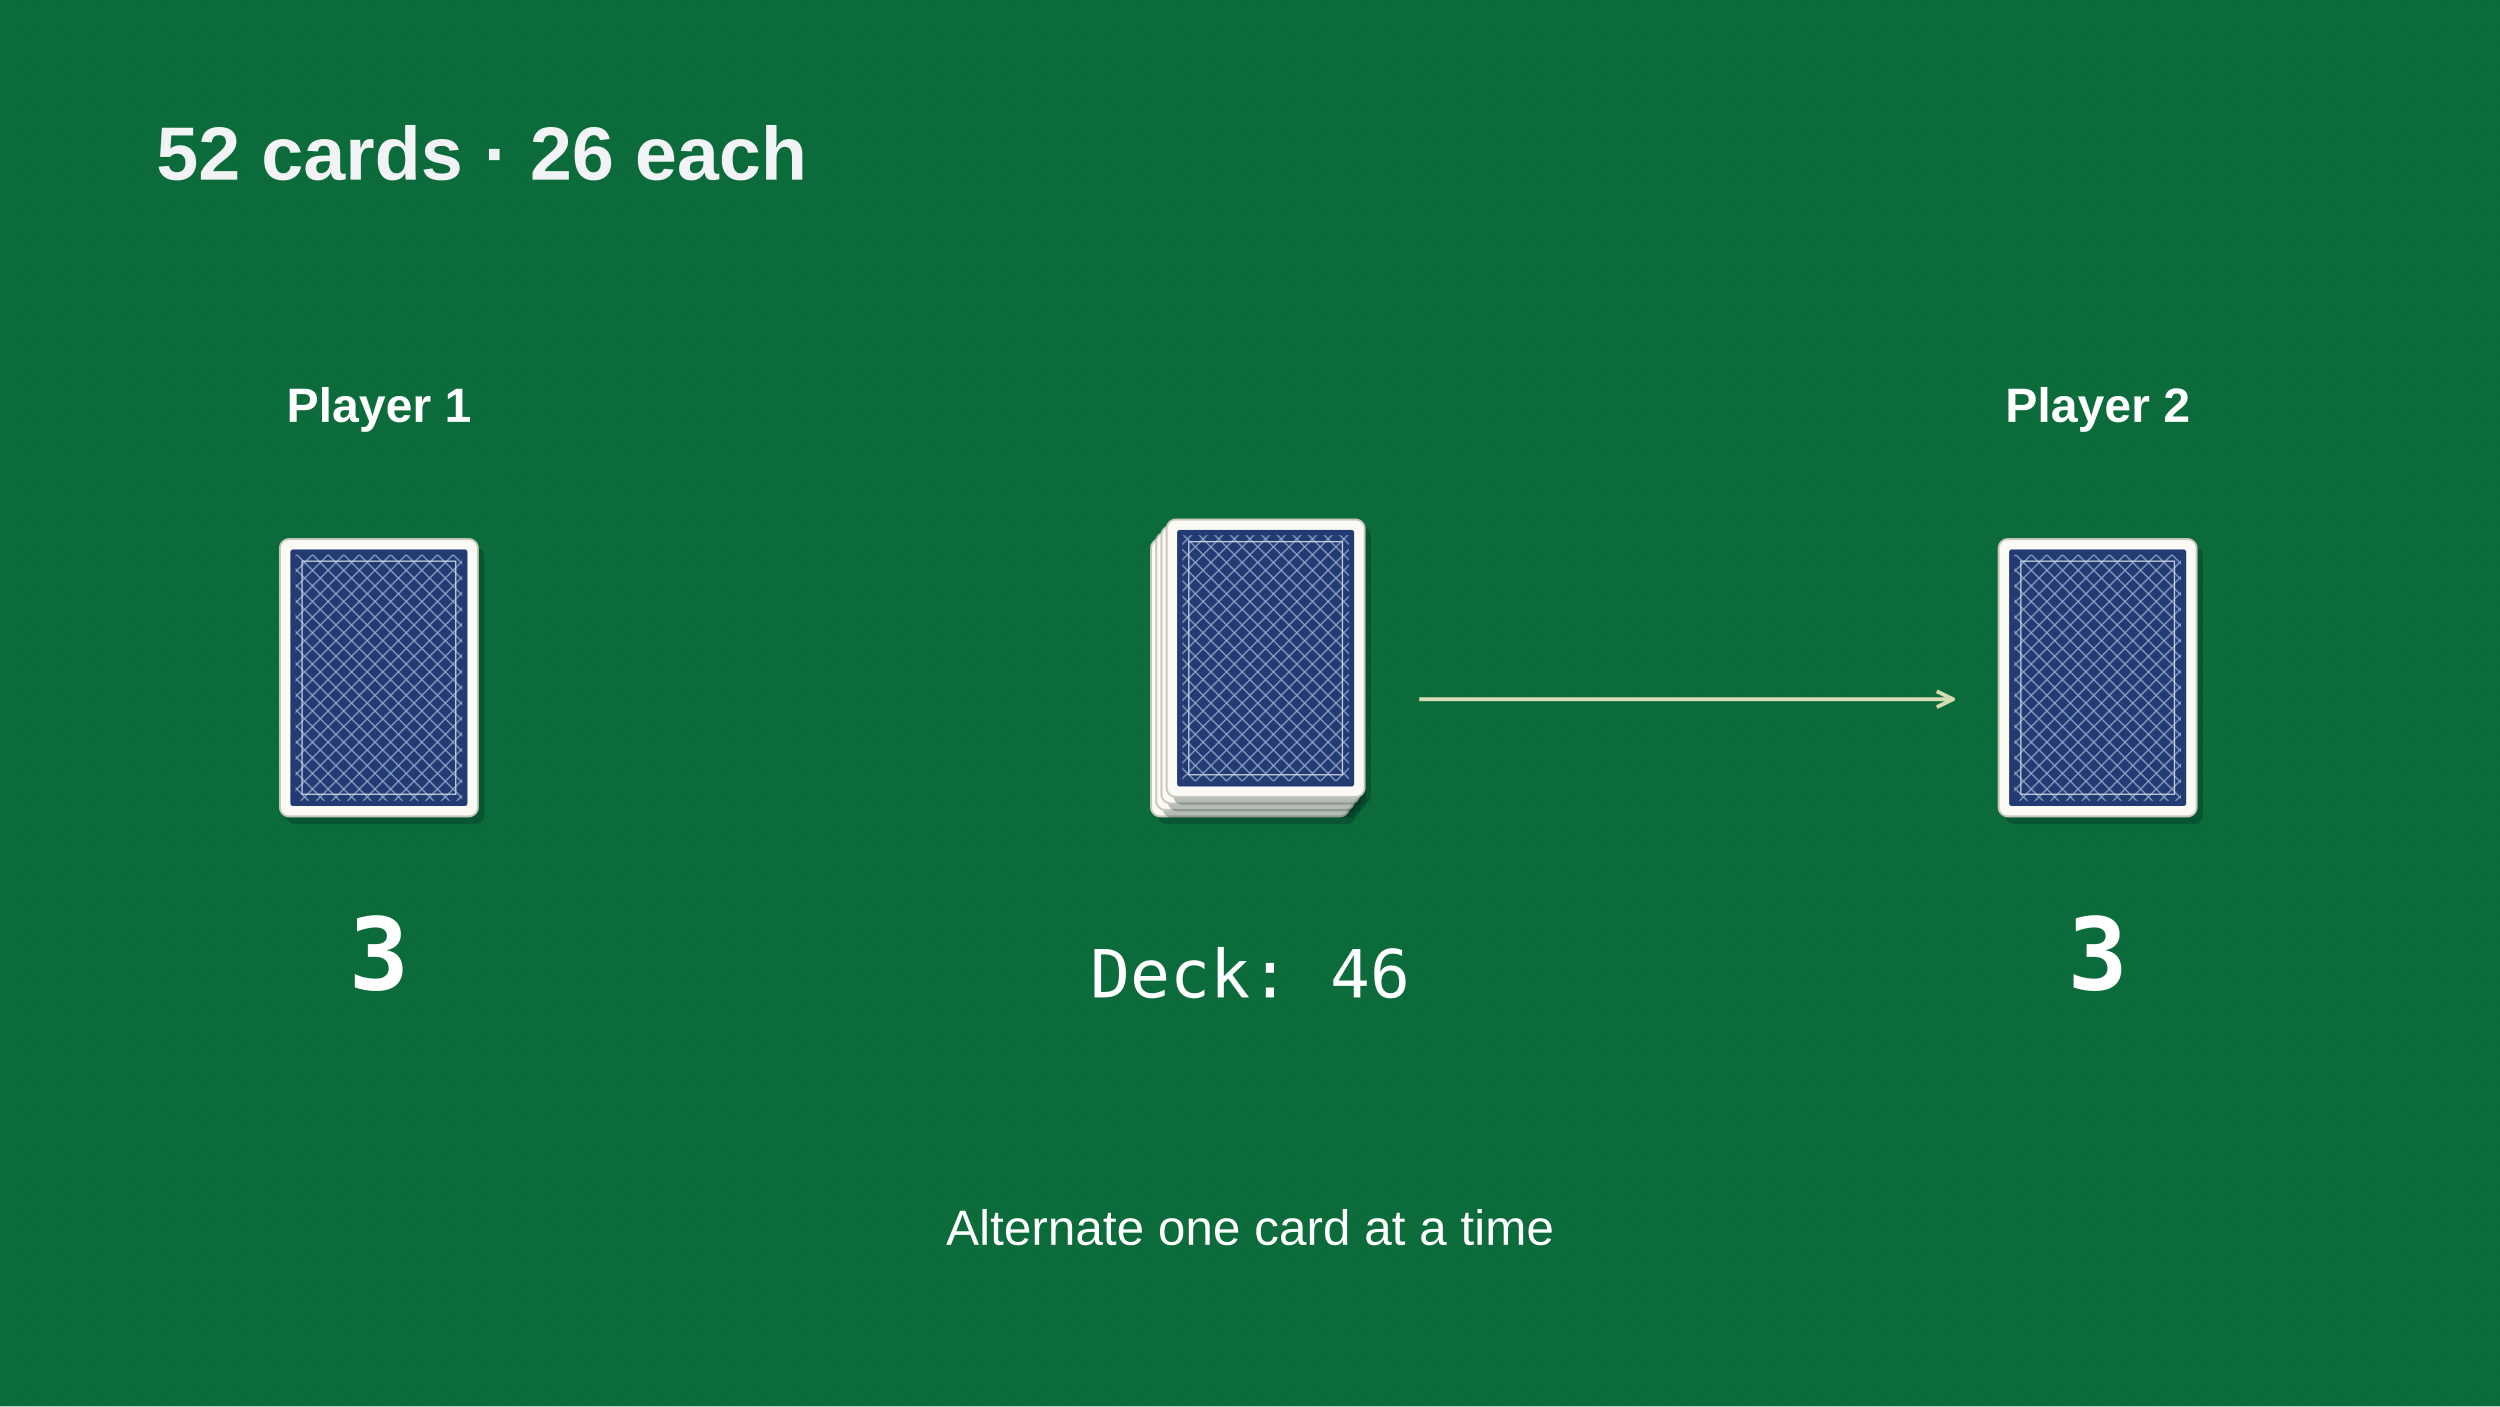
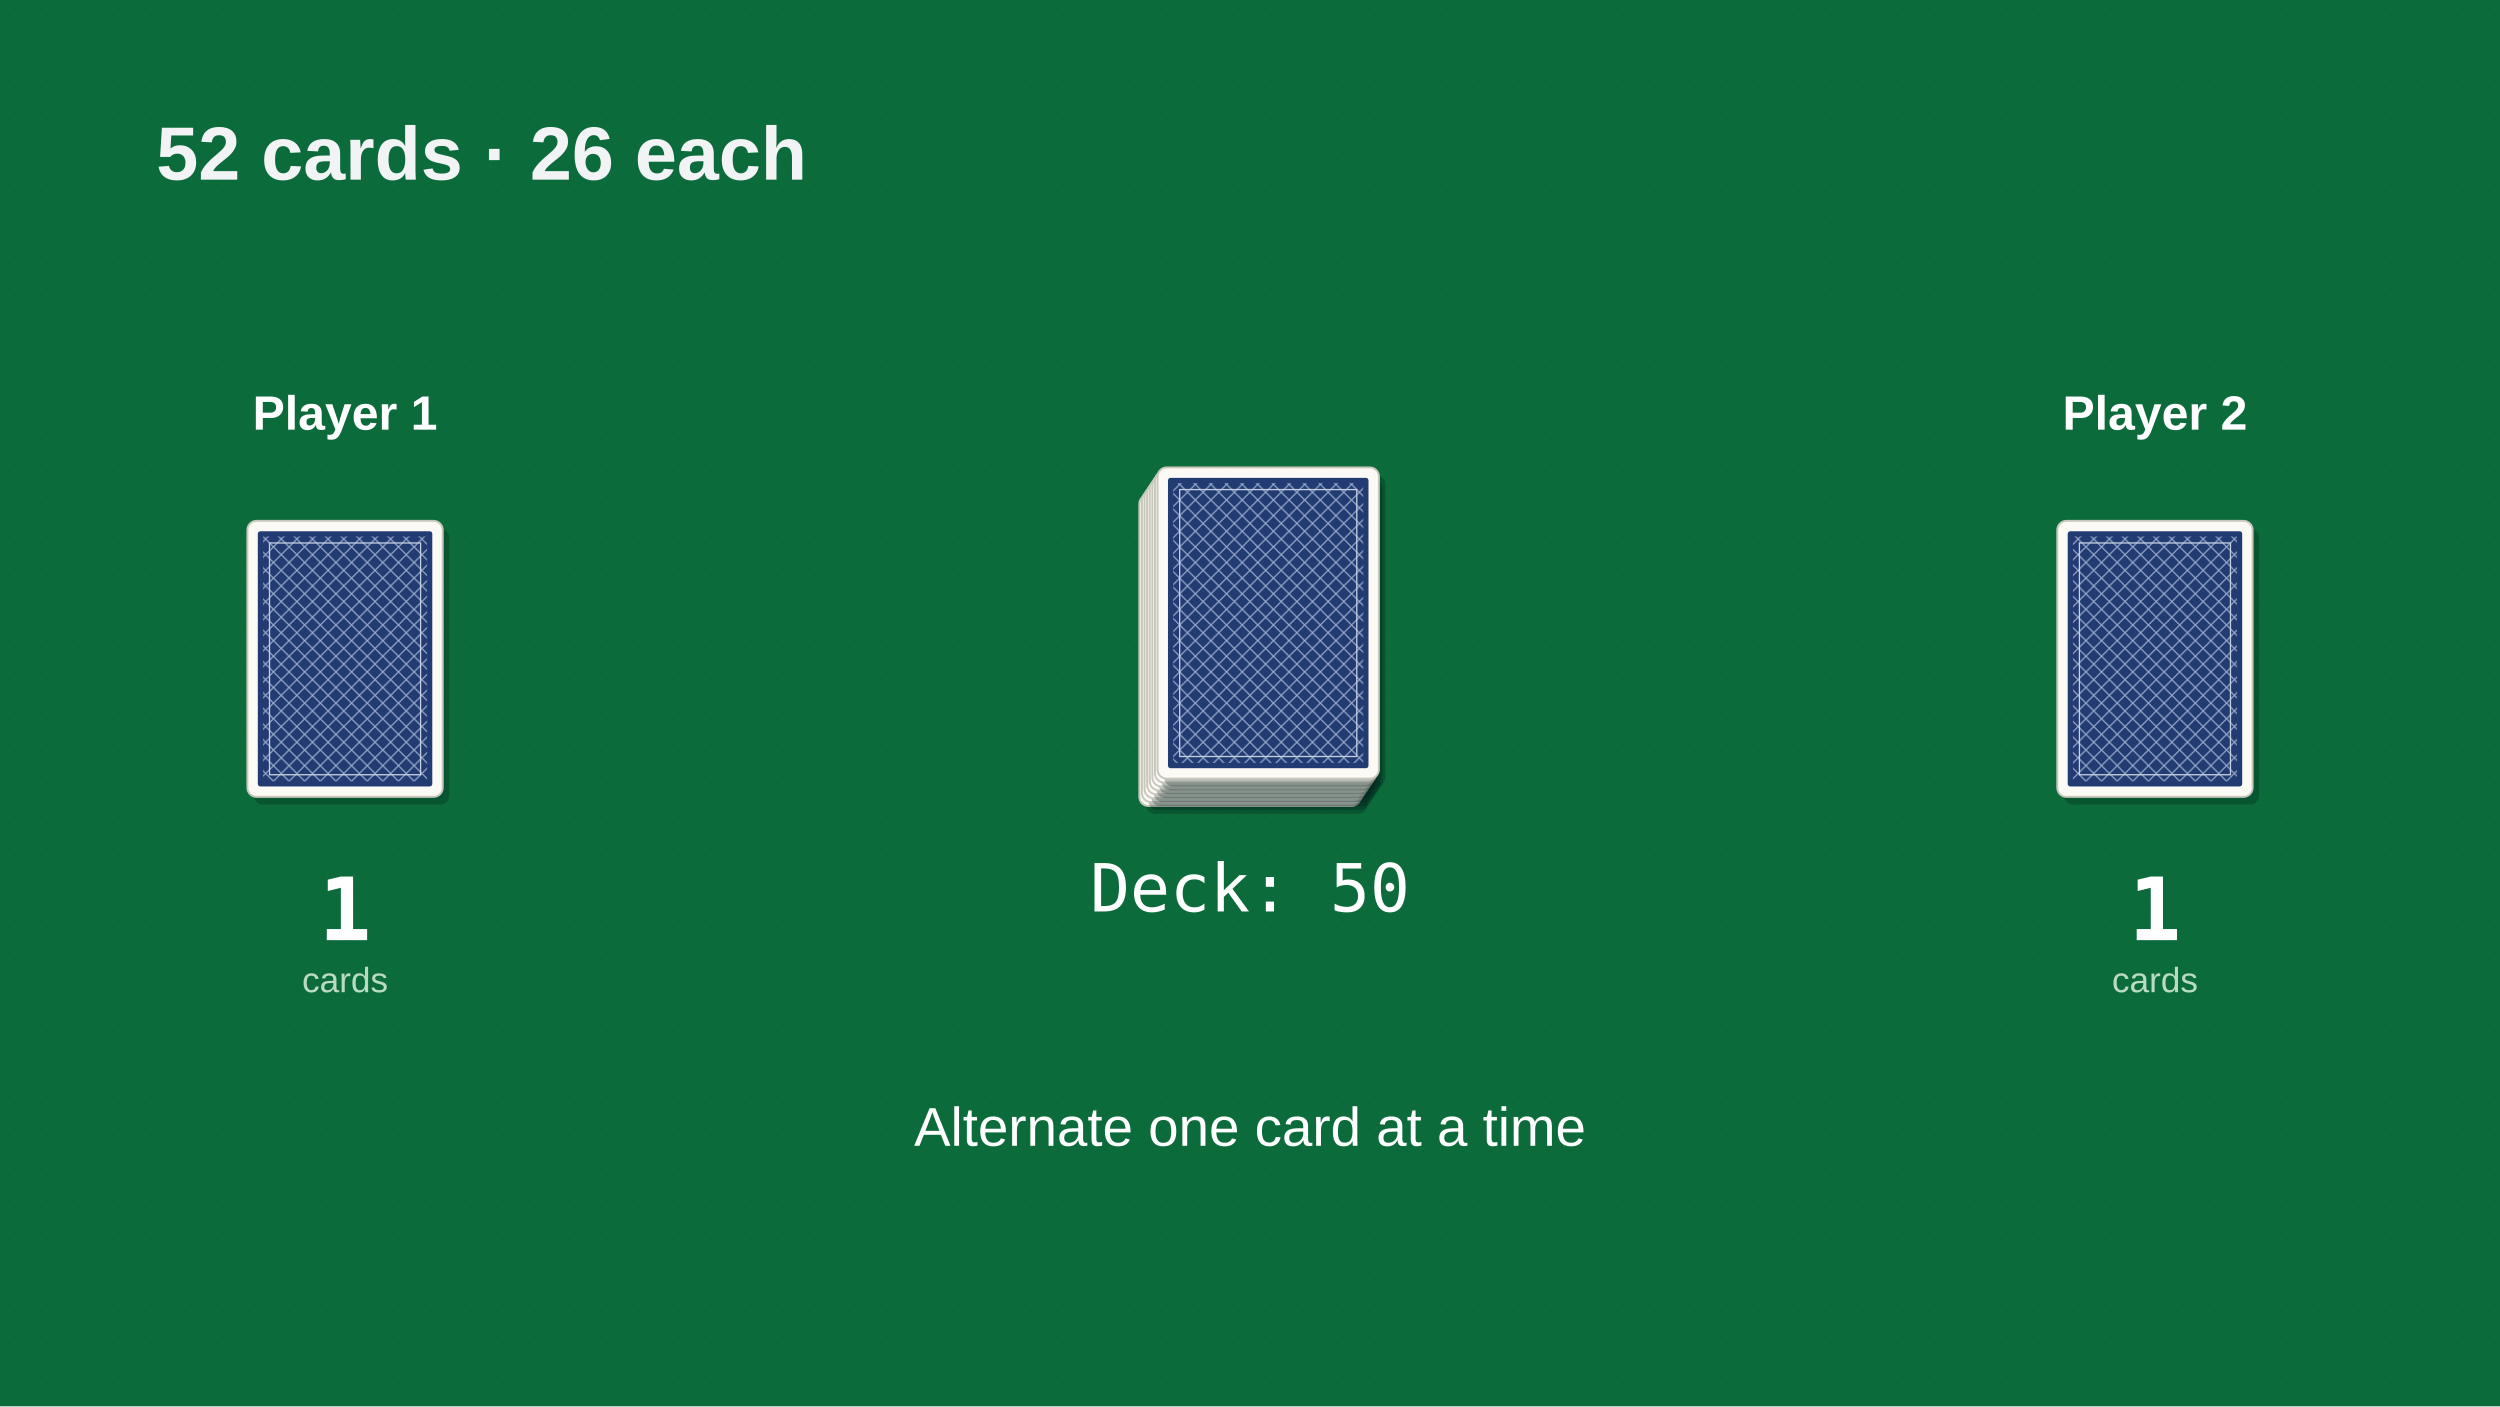
<svg xmlns="http://www.w3.org/2000/svg" width="1920" height="1080" viewBox="0 0 1920 1080" role="img">
  <defs>
    <pattern id="back" width="12" height="12" patternUnits="userSpaceOnUse">
      <path d="M0 6L6 0L12 6L6 12Z" fill="none" stroke="#8fa1c5" stroke-width="1" />
    </pattern>
    <pattern id="felt" width="10" height="10" patternUnits="userSpaceOnUse">
      <path d="M1 2h1M6 7h1" stroke="#ffffff" stroke-opacity=".035" />
    </pattern>
  </defs>
  <rect x="0.00" y="0.00" width="1920.00" height="1080.00" rx="0" fill="#0b6b3a" />
  <rect x="0.00" y="0.00" width="1920.00" height="1080.00" rx="0" fill="url(#felt)" />
  <text x="120.00" y="138.00" font-family="Liberation Sans" font-size="58" font-weight="700" fill="#f1f3f5" text-anchor="start" opacity="1" xml:space="preserve">52 cards · 26 each</text>
-   <text x="291.00" y="324.00" font-family="Liberation Sans" font-size="37" font-weight="700" fill="#fff" text-anchor="middle" opacity="1" xml:space="preserve">Player 1</text>
+   <text x="265.00" y="330.00" font-family="Liberation Sans" font-size="37" font-weight="700" fill="#ffffff" text-anchor="middle" opacity="1" xml:space="preserve">Player 1</text>
  <g opacity="1">
-     <rect x="220.00" y="420.00" width="152.00" height="213.00" rx="7" fill="#001e18" opacity="0.28" />
-     <rect x="215.00" y="414.00" width="152.00" height="213.00" rx="7" fill="#fbfaf4" stroke="#c9c7bd" stroke-width="1.5" />
-     <rect x="223.00" y="422.00" width="136.00" height="197.00" rx="2" fill="#223b72" />
-     <rect x="227.00" y="426.00" width="128.00" height="189.00" rx="0" fill="url(#back)" />
-     <rect x="232.00" y="431.00" width="118.00" height="179.00" rx="0" fill="none" stroke="#c5cfdf" stroke-width="1" />
+     <rect x="195.00" y="406.00" width="150.00" height="212.00" rx="7" fill="#001e18" opacity="0.28" />
+     <rect x="190.00" y="400.00" width="150.00" height="212.00" rx="7" fill="#fbfaf4" stroke="#c9c7bd" stroke-width="1.5" />
+     <rect x="198.00" y="408.00" width="134.00" height="196.00" rx="2" fill="#223b72" />
+     <rect x="202.00" y="412.00" width="126.00" height="188.00" rx="0" fill="url(#back)" />
+     <rect x="207.00" y="417.00" width="116.00" height="178.00" rx="0" fill="none" stroke="#c5cfdf" stroke-width="1" />
  </g>
-   <text x="291.00" y="760.00" font-family="DejaVu Sans Mono" font-size="77" font-weight="700" fill="#fff" text-anchor="middle" opacity="1" xml:space="preserve">3</text>
-   <text x="1611.00" y="324.00" font-family="Liberation Sans" font-size="37" font-weight="700" fill="#fff" text-anchor="middle" opacity="1" xml:space="preserve">Player 2</text>
+   <text x="265.00" y="722.00" font-family="DejaVu Sans Mono" font-size="67" font-weight="700" fill="#ffffff" text-anchor="middle" opacity="1" xml:space="preserve">1</text>
+   <text x="265.00" y="762.00" font-family="Liberation Sans" font-size="27" font-weight="400" fill="#b9dac3" text-anchor="middle" opacity="1" xml:space="preserve">cards</text>
+   <text x="1655.00" y="330.00" font-family="Liberation Sans" font-size="37" font-weight="700" fill="#ffffff" text-anchor="middle" opacity="1" xml:space="preserve">Player 2</text>
  <g opacity="1">
-     <rect x="1540.00" y="420.00" width="152.00" height="213.00" rx="7" fill="#001e18" opacity="0.28" />
-     <rect x="1535.00" y="414.00" width="152.00" height="213.00" rx="7" fill="#fbfaf4" stroke="#c9c7bd" stroke-width="1.5" />
-     <rect x="1543.00" y="422.00" width="136.00" height="197.00" rx="2" fill="#223b72" />
-     <rect x="1547.00" y="426.00" width="128.00" height="189.00" rx="0" fill="url(#back)" />
-     <rect x="1552.00" y="431.00" width="118.00" height="179.00" rx="0" fill="none" stroke="#c5cfdf" stroke-width="1" />
+     <rect x="1585.00" y="406.00" width="150.00" height="212.00" rx="7" fill="#001e18" opacity="0.28" />
+     <rect x="1580.00" y="400.00" width="150.00" height="212.00" rx="7" fill="#fbfaf4" stroke="#c9c7bd" stroke-width="1.5" />
+     <rect x="1588.00" y="408.00" width="134.00" height="196.00" rx="2" fill="#223b72" />
+     <rect x="1592.00" y="412.00" width="126.00" height="188.00" rx="0" fill="url(#back)" />
+     <rect x="1597.00" y="417.00" width="116.00" height="178.00" rx="0" fill="none" stroke="#c5cfdf" stroke-width="1" />
  </g>
-   <text x="1611.00" y="760.00" font-family="DejaVu Sans Mono" font-size="77" font-weight="700" fill="#fff" text-anchor="middle" opacity="1" xml:space="preserve">3</text>
+   <text x="1655.00" y="722.00" font-family="DejaVu Sans Mono" font-size="67" font-weight="700" fill="#ffffff" text-anchor="middle" opacity="1" xml:space="preserve">1</text>
+   <text x="1655.00" y="762.00" font-family="Liberation Sans" font-size="27" font-weight="400" fill="#b9dac3" text-anchor="middle" opacity="1" xml:space="preserve">cards</text>
  <g opacity="1">
-     <rect x="889.00" y="420.00" width="152.00" height="213.00" rx="7" fill="#001e18" opacity="0.28" />
-     <rect x="884.00" y="414.00" width="152.00" height="213.00" rx="7" fill="#fbfaf4" stroke="#c9c7bd" stroke-width="1.5" />
-     <rect x="892.00" y="422.00" width="136.00" height="197.00" rx="2" fill="#223b72" />
-     <rect x="896.00" y="426.00" width="128.00" height="189.00" rx="0" fill="url(#back)" />
-     <rect x="901.00" y="431.00" width="118.00" height="179.00" rx="0" fill="none" stroke="#c5cfdf" stroke-width="1" />
+     <rect x="880.00" y="386.00" width="170.00" height="239.00" rx="7" fill="#001e18" opacity="0.28" />
+     <rect x="875.00" y="380.00" width="170.00" height="239.00" rx="7" fill="#fbfaf4" stroke="#c9c7bd" stroke-width="1.5" />
+     <rect x="883.00" y="388.00" width="154.00" height="223.00" rx="2" fill="#223b72" />
+     <rect x="887.00" y="392.00" width="146.00" height="215.00" rx="0" fill="url(#back)" />
+     <rect x="892.00" y="397.00" width="136.00" height="205.00" rx="0" fill="none" stroke="#c5cfdf" stroke-width="1" />
  </g>
  <g opacity="1">
-     <rect x="893.00" y="415.00" width="152.00" height="213.00" rx="7" fill="#001e18" opacity="0.28" />
-     <rect x="888.00" y="409.00" width="152.00" height="213.00" rx="7" fill="#fbfaf4" stroke="#c9c7bd" stroke-width="1.5" />
-     <rect x="896.00" y="417.00" width="136.00" height="197.00" rx="2" fill="#223b72" />
-     <rect x="900.00" y="421.00" width="128.00" height="189.00" rx="0" fill="url(#back)" />
-     <rect x="905.00" y="426.00" width="118.00" height="179.00" rx="0" fill="none" stroke="#c5cfdf" stroke-width="1" />
+     <rect x="882.00" y="383.00" width="170.00" height="239.00" rx="7" fill="#001e18" opacity="0.28" />
+     <rect x="877.00" y="377.00" width="170.00" height="239.00" rx="7" fill="#fbfaf4" stroke="#c9c7bd" stroke-width="1.5" />
+     <rect x="885.00" y="385.00" width="154.00" height="223.00" rx="2" fill="#223b72" />
+     <rect x="889.00" y="389.00" width="146.00" height="215.00" rx="0" fill="url(#back)" />
+     <rect x="894.00" y="394.00" width="136.00" height="205.00" rx="0" fill="none" stroke="#c5cfdf" stroke-width="1" />
  </g>
  <g opacity="1">
-     <rect x="897.00" y="410.00" width="152.00" height="213.00" rx="7" fill="#001e18" opacity="0.28" />
-     <rect x="892.00" y="404.00" width="152.00" height="213.00" rx="7" fill="#fbfaf4" stroke="#c9c7bd" stroke-width="1.5" />
-     <rect x="900.00" y="412.00" width="136.00" height="197.00" rx="2" fill="#223b72" />
-     <rect x="904.00" y="416.00" width="128.00" height="189.00" rx="0" fill="url(#back)" />
-     <rect x="909.00" y="421.00" width="118.00" height="179.00" rx="0" fill="none" stroke="#c5cfdf" stroke-width="1" />
+     <rect x="884.00" y="380.00" width="170.00" height="239.00" rx="7" fill="#001e18" opacity="0.28" />
+     <rect x="879.00" y="374.00" width="170.00" height="239.00" rx="7" fill="#fbfaf4" stroke="#c9c7bd" stroke-width="1.5" />
+     <rect x="887.00" y="382.00" width="154.00" height="223.00" rx="2" fill="#223b72" />
+     <rect x="891.00" y="386.00" width="146.00" height="215.00" rx="0" fill="url(#back)" />
+     <rect x="896.00" y="391.00" width="136.00" height="205.00" rx="0" fill="none" stroke="#c5cfdf" stroke-width="1" />
  </g>
  <g opacity="1">
-     <rect x="901.00" y="405.00" width="152.00" height="213.00" rx="7" fill="#001e18" opacity="0.28" />
-     <rect x="896.00" y="399.00" width="152.00" height="213.00" rx="7" fill="#fbfaf4" stroke="#c9c7bd" stroke-width="1.5" />
-     <rect x="904.00" y="407.00" width="136.00" height="197.00" rx="2" fill="#223b72" />
-     <rect x="908.00" y="411.00" width="128.00" height="189.00" rx="0" fill="url(#back)" />
-     <rect x="913.00" y="416.00" width="118.00" height="179.00" rx="0" fill="none" stroke="#c5cfdf" stroke-width="1" />
+     <rect x="886.00" y="377.00" width="170.00" height="239.00" rx="7" fill="#001e18" opacity="0.28" />
+     <rect x="881.00" y="371.00" width="170.00" height="239.00" rx="7" fill="#fbfaf4" stroke="#c9c7bd" stroke-width="1.5" />
+     <rect x="889.00" y="379.00" width="154.00" height="223.00" rx="2" fill="#223b72" />
+     <rect x="893.00" y="383.00" width="146.00" height="215.00" rx="0" fill="url(#back)" />
+     <rect x="898.00" y="388.00" width="136.00" height="205.00" rx="0" fill="none" stroke="#c5cfdf" stroke-width="1" />
  </g>
-   <text x="960.00" y="766.00" font-family="DejaVu Sans Mono" font-size="51" font-weight="400" fill="#fff" text-anchor="middle" opacity="1" xml:space="preserve">Deck: 46</text>
-   <path d="M1090.00 537.00L1500.00 537.00" fill="none" stroke="#d8dcb4" stroke-width="3" />
-   <path d="M1487.394 543.09 L1500 537 L1487.394 530.91" stroke="#d8dcb4" stroke-width="3" fill="none" stroke-linejoin="round" />
-   <text x="960.00" y="956.00" font-family="Liberation Sans" font-size="38" font-weight="400" fill="#fff" text-anchor="middle" opacity="1" xml:space="preserve">Alternate one card at a time</text>
+   <g opacity="1">
+     <rect x="888.00" y="374.00" width="170.00" height="239.00" rx="7" fill="#001e18" opacity="0.28" />
+     <rect x="883.00" y="368.00" width="170.00" height="239.00" rx="7" fill="#fbfaf4" stroke="#c9c7bd" stroke-width="1.5" />
+     <rect x="891.00" y="376.00" width="154.00" height="223.00" rx="2" fill="#223b72" />
+     <rect x="895.00" y="380.00" width="146.00" height="215.00" rx="0" fill="url(#back)" />
+     <rect x="900.00" y="385.00" width="136.00" height="205.00" rx="0" fill="none" stroke="#c5cfdf" stroke-width="1" />
+   </g>
+   <g opacity="1">
+     <rect x="890.00" y="371.00" width="170.00" height="239.00" rx="7" fill="#001e18" opacity="0.28" />
+     <rect x="885.00" y="365.00" width="170.00" height="239.00" rx="7" fill="#fbfaf4" stroke="#c9c7bd" stroke-width="1.5" />
+     <rect x="893.00" y="373.00" width="154.00" height="223.00" rx="2" fill="#223b72" />
+     <rect x="897.00" y="377.00" width="146.00" height="215.00" rx="0" fill="url(#back)" />
+     <rect x="902.00" y="382.00" width="136.00" height="205.00" rx="0" fill="none" stroke="#c5cfdf" stroke-width="1" />
+   </g>
+   <g opacity="1">
+     <rect x="892.00" y="368.00" width="170.00" height="239.00" rx="7" fill="#001e18" opacity="0.28" />
+     <rect x="887.00" y="362.00" width="170.00" height="239.00" rx="7" fill="#fbfaf4" stroke="#c9c7bd" stroke-width="1.5" />
+     <rect x="895.00" y="370.00" width="154.00" height="223.00" rx="2" fill="#223b72" />
+     <rect x="899.00" y="374.00" width="146.00" height="215.00" rx="0" fill="url(#back)" />
+     <rect x="904.00" y="379.00" width="136.00" height="205.00" rx="0" fill="none" stroke="#c5cfdf" stroke-width="1" />
+   </g>
+   <g opacity="1">
+     <rect x="894.00" y="365.00" width="170.00" height="239.00" rx="7" fill="#001e18" opacity="0.28" />
+     <rect x="889.00" y="359.00" width="170.00" height="239.00" rx="7" fill="#fbfaf4" stroke="#c9c7bd" stroke-width="1.5" />
+     <rect x="897.00" y="367.00" width="154.00" height="223.00" rx="2" fill="#223b72" />
+     <rect x="901.00" y="371.00" width="146.00" height="215.00" rx="0" fill="url(#back)" />
+     <rect x="906.00" y="376.00" width="136.00" height="205.00" rx="0" fill="none" stroke="#c5cfdf" stroke-width="1" />
+   </g>
+   <text x="960.00" y="700.00" font-family="DejaVu Sans Mono" font-size="51" font-weight="400" fill="#ffffff" text-anchor="middle" opacity="1" xml:space="preserve">Deck: 50</text>
+   <text x="960.00" y="880.00" font-family="Liberation Sans" font-size="42" font-weight="400" fill="#ffffff" text-anchor="middle" opacity="1" xml:space="preserve">Alternate one card at a time</text>
</svg>
